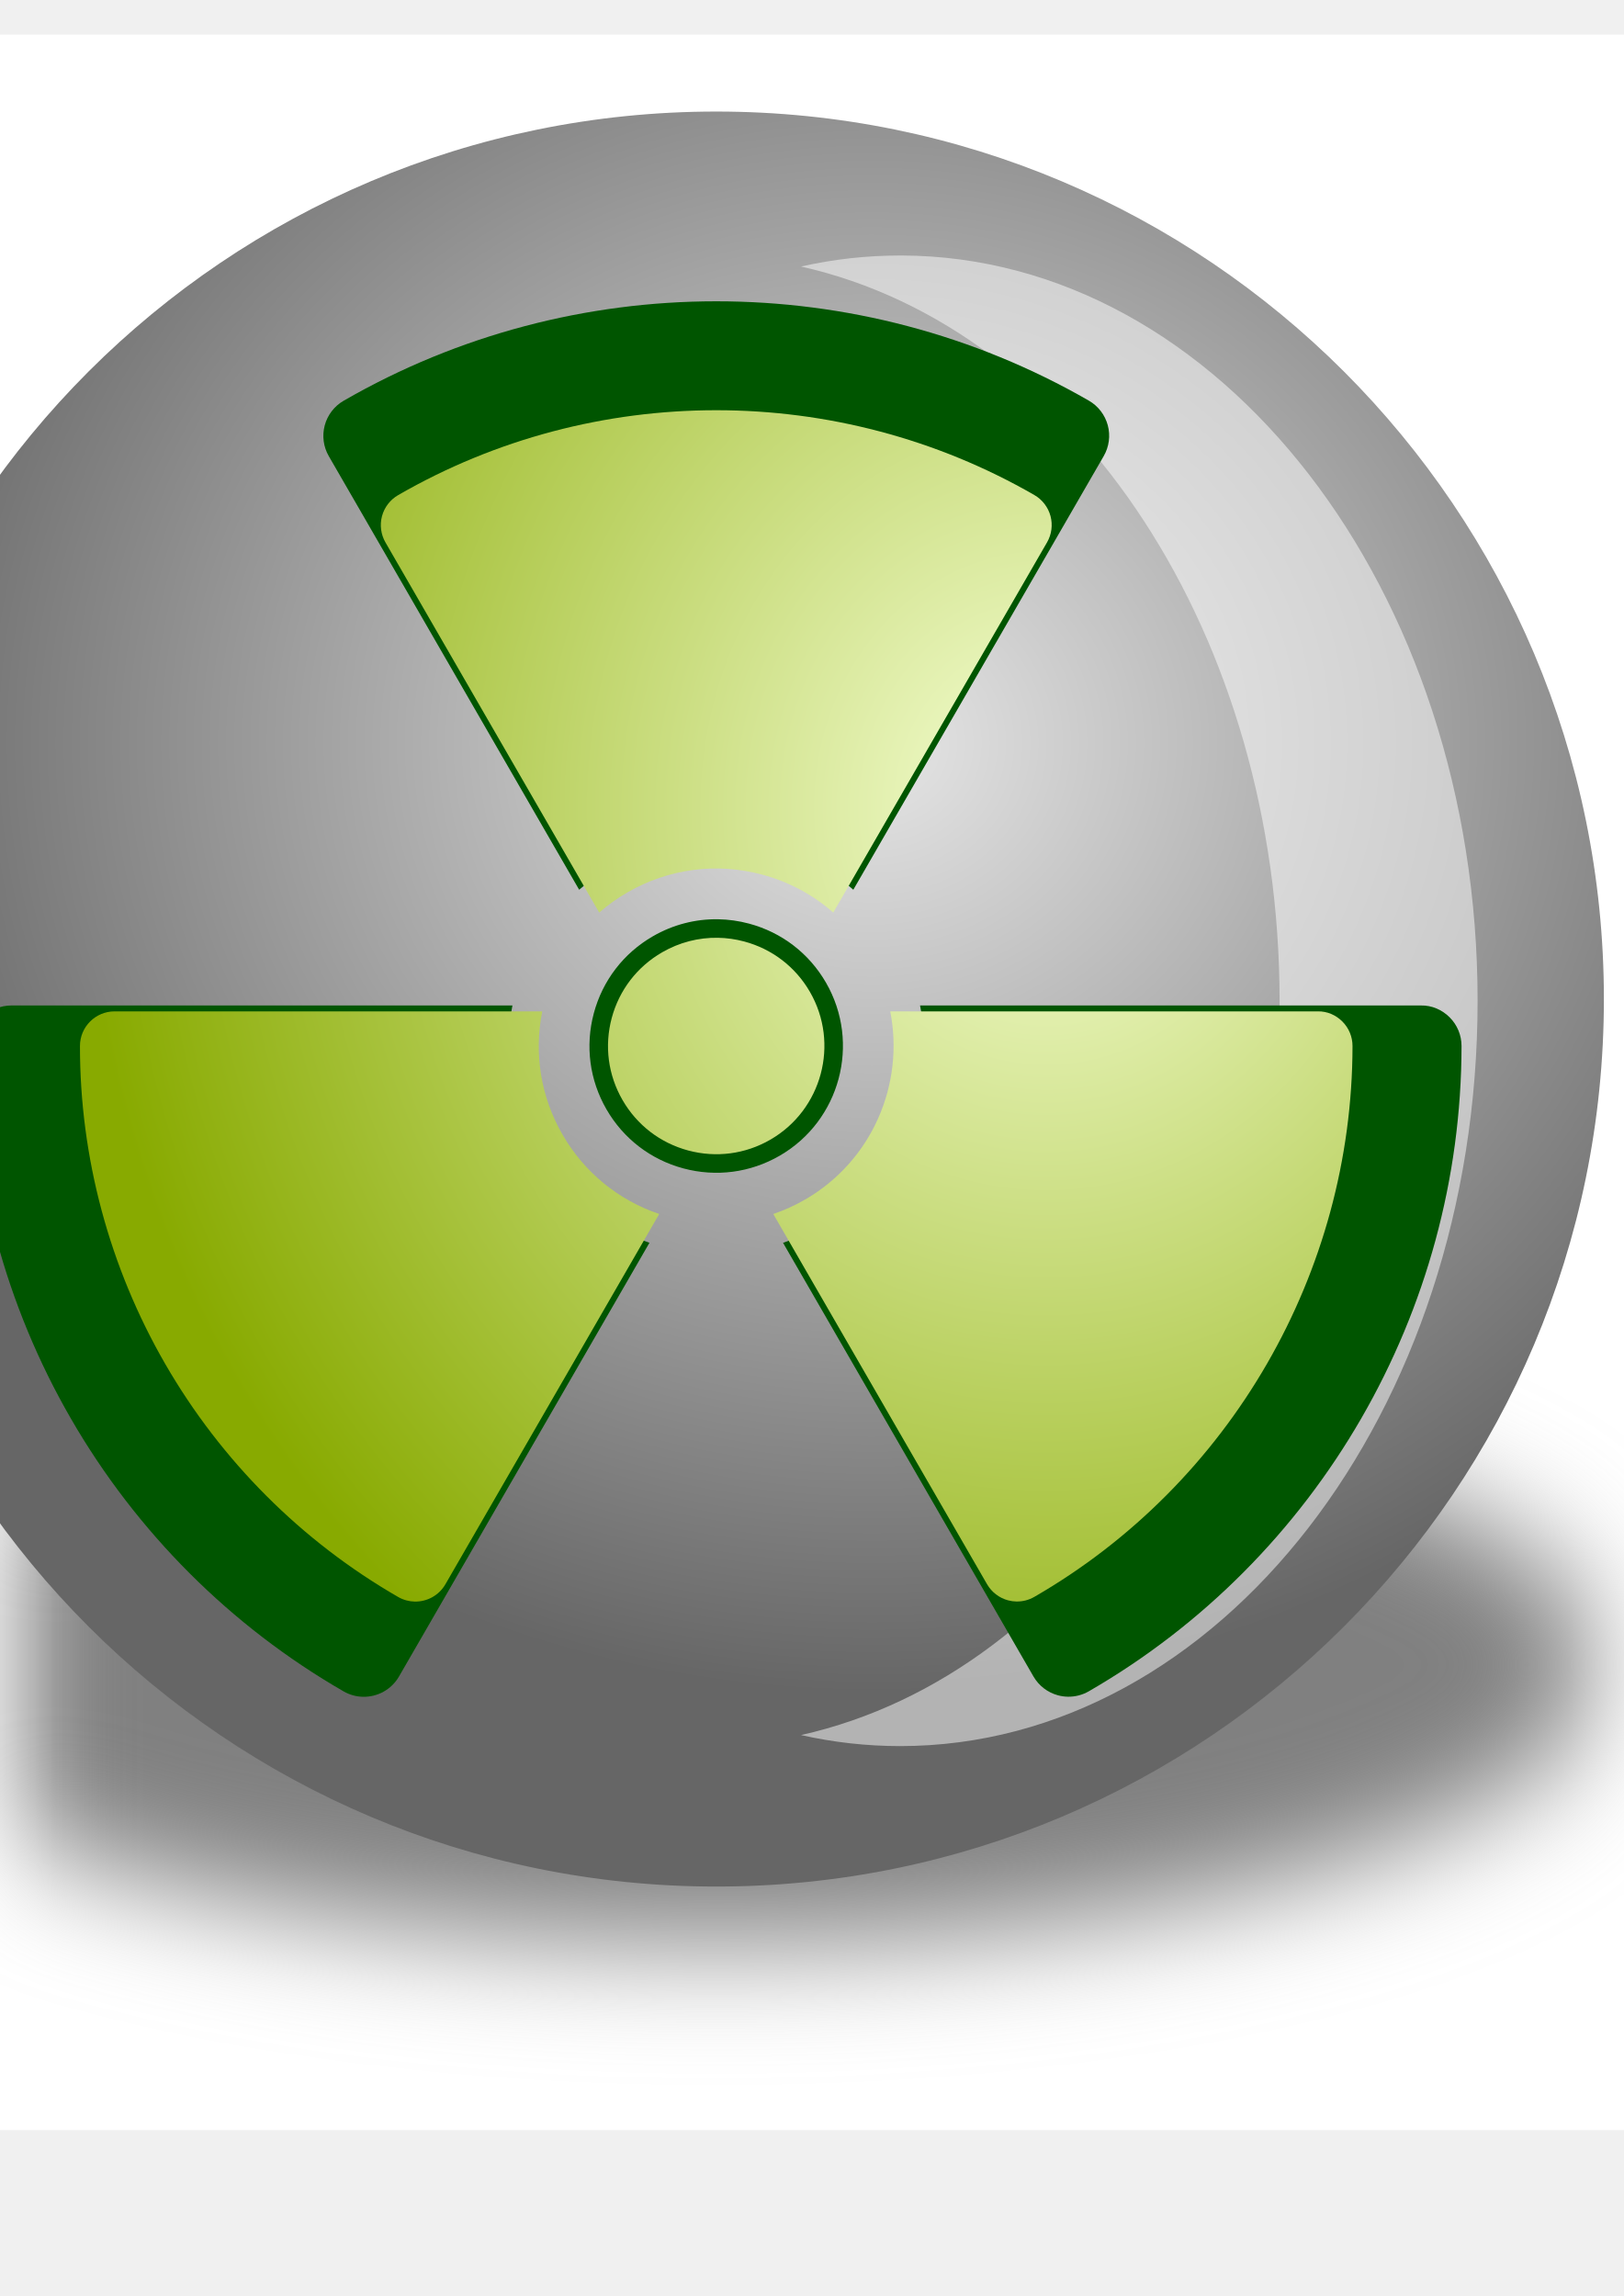
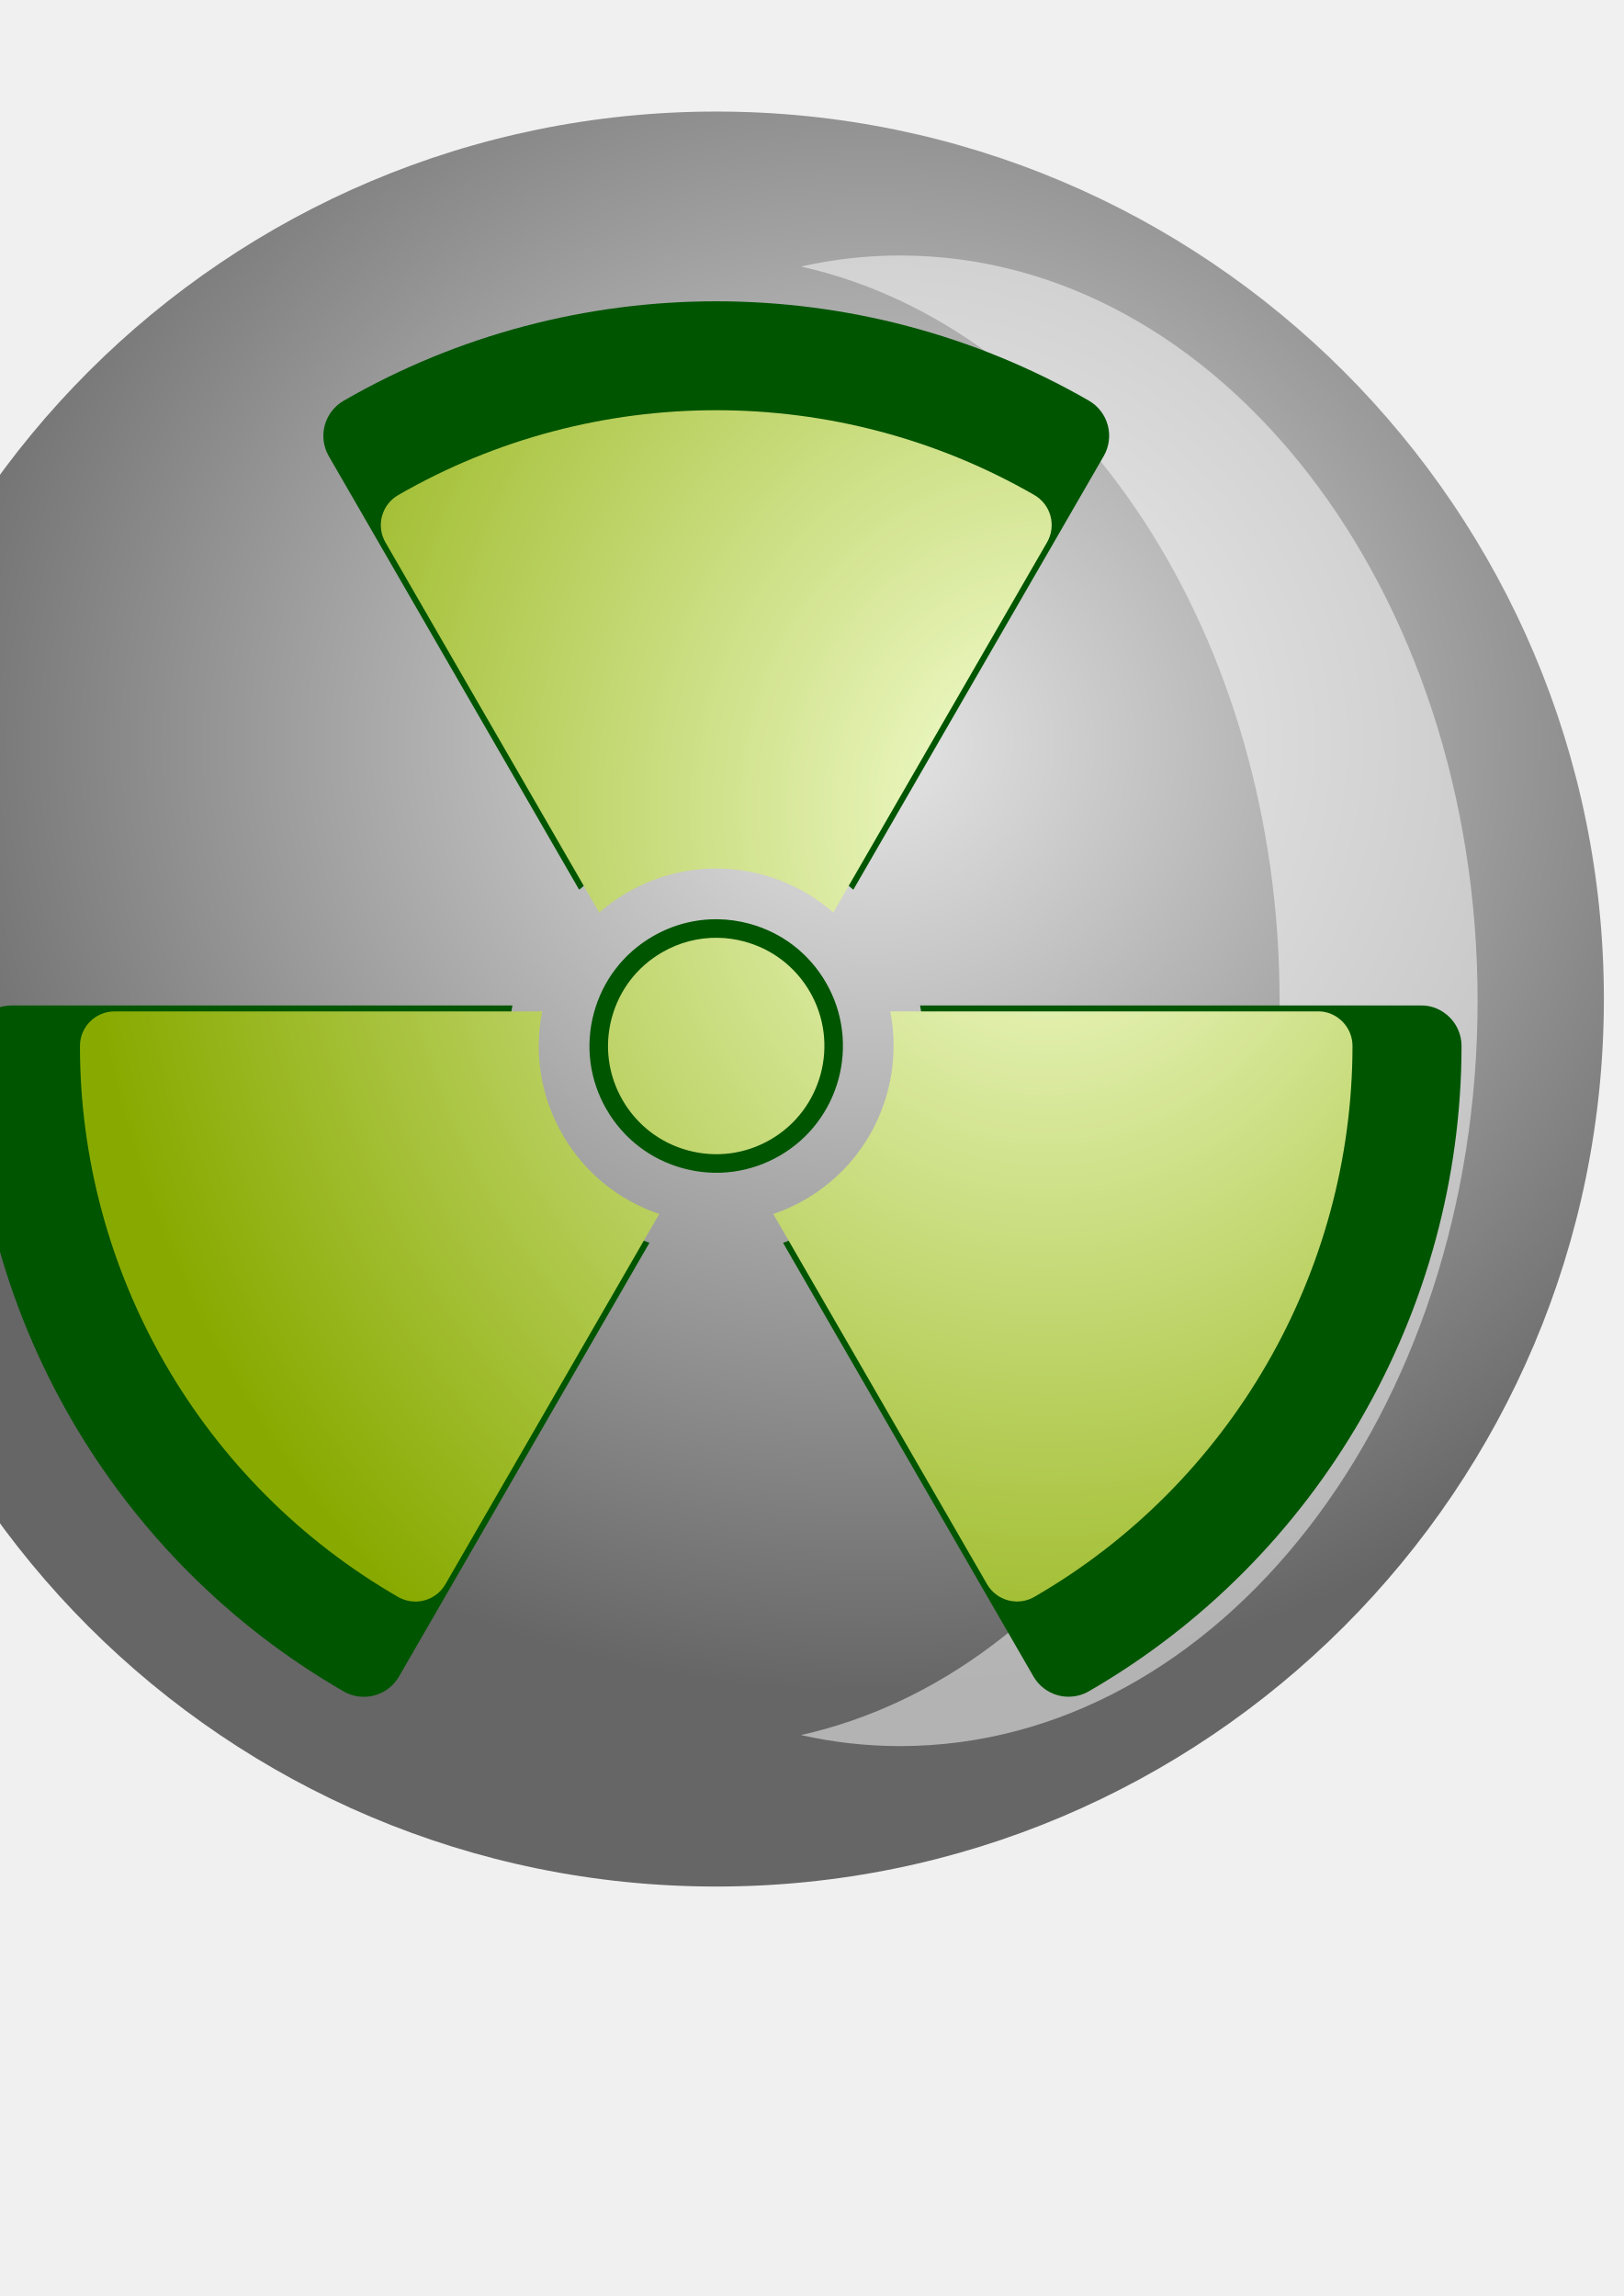
- <svg xmlns="http://www.w3.org/2000/svg" xmlns:xlink="http://www.w3.org/1999/xlink" id="svg8" version="1.1" viewBox="0 0 210 297" height="297mm" width="210mm">
+ <svg xmlns="http://www.w3.org/2000/svg" xmlns:xlink="http://www.w3.org/1999/xlink" width="210mm" height="297mm" viewBox="0 0 210 297" version="1.1" id="svg8">
  <defs id="defs2">
    <linearGradient id="linearGradient1274">
-       <stop id="stop1270" offset="0" style="stop-color:#f6ffd5;stop-opacity:1" />
-       <stop id="stop1272" offset="1" style="stop-color:#88aa00;stop-opacity:1" />
+       <stop style="stop-color:#f6ffd5;stop-opacity:1" offset="0" id="stop1270" />
+       <stop style="stop-color:#88aa00;stop-opacity:1" offset="1" id="stop1272" />
    </linearGradient>
    <linearGradient id="linearGradient1266">
-       <stop id="stop1262" offset="0" style="stop-color:#e6e6e6;stop-opacity:1" />
-       <stop id="stop1264" offset="1" style="stop-color:#666666;stop-opacity:1" />
+       <stop style="stop-color:#e6e6e6;stop-opacity:1" offset="0" id="stop1262" />
+       <stop style="stop-color:#666666;stop-opacity:1" offset="1" id="stop1264" />
    </linearGradient>
-     <filter height="1.521" y="-0.26" width="1.163" x="-0.081" id="filter1062" style="color-interpolation-filters:sRGB">
-       <feGaussianBlur id="feGaussianBlur1064" stdDeviation="4.644" />
-     </filter>
-     <radialGradient gradientTransform="matrix(1.17154,0,0,1.070175,-11.45542,-1.435133)" gradientUnits="userSpaceOnUse" r="68.555" fy="87.474" fx="112.067" cy="87.474" cx="112.067" id="radialGradient1268" xlink:href="#linearGradient1266" />
-     <radialGradient gradientUnits="userSpaceOnUse" gradientTransform="matrix(1.515341,0,0,1.674751,-113.3257,-48.59829)" r="148.511" fy="90.071" fx="223.673" cy="90.071" cx="223.673" id="radialGradient1276" xlink:href="#linearGradient1274" />
-     <radialGradient xlink:href="#linearGradient1274" id="radialGradient889" gradientUnits="userSpaceOnUse" gradientTransform="matrix(1.515341,0,0,1.674751,-113.3257,-48.59829)" cx="223.673" cy="90.071" fx="223.673" fy="90.071" r="148.511" />
-     <radialGradient xlink:href="#linearGradient1274" id="radialGradient891" gradientUnits="userSpaceOnUse" gradientTransform="matrix(1.515341,0,0,1.674751,-113.3257,-48.59829)" cx="223.673" cy="90.071" fx="223.673" fy="90.071" r="148.511" />
-     <radialGradient xlink:href="#linearGradient1274" id="radialGradient893" gradientUnits="userSpaceOnUse" gradientTransform="matrix(1.515341,0,0,1.674751,-113.3257,-48.59829)" cx="223.673" cy="90.071" fx="223.673" fy="90.071" r="148.511" />
-     <radialGradient xlink:href="#linearGradient1274" id="radialGradient895" gradientUnits="userSpaceOnUse" gradientTransform="matrix(1.515341,0,0,1.674751,-113.3257,-48.59829)" cx="223.673" cy="90.071" fx="223.673" fy="90.071" r="148.511" />
-     <radialGradient xlink:href="#linearGradient1274" id="radialGradient897" gradientUnits="userSpaceOnUse" gradientTransform="matrix(1.515341,0,0,1.674751,-113.3257,-48.59829)" cx="223.673" cy="90.071" fx="223.673" fy="90.071" r="148.511" />
-     <radialGradient xlink:href="#linearGradient1274" id="radialGradient899" gradientUnits="userSpaceOnUse" gradientTransform="matrix(1.515341,0,0,1.674751,-113.3257,-48.59829)" cx="223.673" cy="90.071" fx="223.673" fy="90.071" r="148.511" />
-     <radialGradient xlink:href="#linearGradient1274" id="radialGradient901" gradientUnits="userSpaceOnUse" gradientTransform="matrix(1.515341,0,0,1.674751,-113.3257,-48.59829)" cx="223.673" cy="90.071" fx="223.673" fy="90.071" r="148.511" />
-     <radialGradient xlink:href="#linearGradient1274" id="radialGradient903" gradientUnits="userSpaceOnUse" gradientTransform="matrix(1.515341,0,0,1.674751,-113.3257,-48.59829)" cx="223.673" cy="90.071" fx="223.673" fy="90.071" r="148.511" />
-     <radialGradient xlink:href="#linearGradient1274" id="radialGradient905" gradientUnits="userSpaceOnUse" gradientTransform="matrix(1.515341,0,0,1.674751,-113.3257,-48.59829)" cx="223.673" cy="90.071" fx="223.673" fy="90.071" r="148.511" />
-     <radialGradient xlink:href="#linearGradient1274" id="radialGradient907" gradientUnits="userSpaceOnUse" gradientTransform="matrix(1.515341,0,0,1.674751,-113.3257,-48.59829)" cx="223.673" cy="90.071" fx="223.673" fy="90.071" r="148.511" />
-     <radialGradient xlink:href="#linearGradient1274" id="radialGradient909" gradientUnits="userSpaceOnUse" gradientTransform="matrix(1.515341,0,0,1.674751,-113.3257,-48.59829)" cx="223.673" cy="90.071" fx="223.673" fy="90.071" r="148.511" />
-     <radialGradient xlink:href="#linearGradient1274" id="radialGradient911" gradientUnits="userSpaceOnUse" gradientTransform="matrix(1.515341,0,0,1.674751,-113.3257,-48.59829)" cx="223.673" cy="90.071" fx="223.673" fy="90.071" r="148.511" />
-     <radialGradient xlink:href="#linearGradient1274" id="radialGradient913" gradientUnits="userSpaceOnUse" gradientTransform="matrix(1.515341,0,0,1.674751,-113.3257,-48.59829)" cx="223.673" cy="90.071" fx="223.673" fy="90.071" r="148.511" />
-     <radialGradient xlink:href="#linearGradient1274" id="radialGradient915" gradientUnits="userSpaceOnUse" gradientTransform="matrix(1.515341,0,0,1.674751,-113.3257,-48.59829)" cx="223.673" cy="90.071" fx="223.673" fy="90.071" r="148.511" />
-     <radialGradient xlink:href="#linearGradient1274" id="radialGradient917" gradientUnits="userSpaceOnUse" gradientTransform="matrix(1.515341,0,0,1.674751,-113.3257,-48.59829)" cx="223.673" cy="90.071" fx="223.673" fy="90.071" r="148.511" />
-     <radialGradient xlink:href="#linearGradient1274" id="radialGradient919" gradientUnits="userSpaceOnUse" gradientTransform="matrix(1.515341,0,0,1.674751,-113.3257,-48.59829)" cx="223.673" cy="90.071" fx="223.673" fy="90.071" r="148.511" />
-     <radialGradient xlink:href="#linearGradient1274" id="radialGradient921" gradientUnits="userSpaceOnUse" gradientTransform="matrix(1.515341,0,0,1.674751,-113.3257,-48.59829)" cx="223.673" cy="90.071" fx="223.673" fy="90.071" r="148.511" />
-     <radialGradient xlink:href="#linearGradient1274" id="radialGradient923" gradientUnits="userSpaceOnUse" gradientTransform="matrix(1.515341,0,0,1.674751,-113.3257,-48.59829)" cx="223.673" cy="90.071" fx="223.673" fy="90.071" r="148.511" />
-     <radialGradient xlink:href="#linearGradient1274" id="radialGradient925" gradientUnits="userSpaceOnUse" gradientTransform="matrix(1.515341,0,0,1.674751,-113.3257,-48.59829)" cx="223.673" cy="90.071" fx="223.673" fy="90.071" r="148.511" />
-     <radialGradient xlink:href="#linearGradient1274" id="radialGradient927" gradientUnits="userSpaceOnUse" gradientTransform="matrix(1.515341,0,0,1.674751,-113.3257,-48.59829)" cx="223.673" cy="90.071" fx="223.673" fy="90.071" r="148.511" />
-     <radialGradient xlink:href="#linearGradient1274" id="radialGradient929" gradientUnits="userSpaceOnUse" gradientTransform="matrix(1.515341,0,0,1.674751,-113.3257,-48.59829)" cx="223.673" cy="90.071" fx="223.673" fy="90.071" r="148.511" />
-     <radialGradient xlink:href="#linearGradient1274" id="radialGradient931" gradientUnits="userSpaceOnUse" gradientTransform="matrix(1.515341,0,0,1.674751,-113.3257,-48.59829)" cx="223.673" cy="90.071" fx="223.673" fy="90.071" r="148.511" />
+     <radialGradient xlink:href="#linearGradient1266" id="radialGradient1268" cx="112.067" cy="87.474" fx="112.067" fy="87.474" r="68.555" gradientUnits="userSpaceOnUse" gradientTransform="matrix(1.961867,0,0,1.792121,-107.086,-60.65149)" />
+     <radialGradient xlink:href="#linearGradient1274" id="radialGradient1276" cx="223.673" cy="90.071" fx="223.673" fy="90.071" r="148.511" gradientTransform="matrix(1.515341,0,0,1.674751,-113.3257,-48.59829)" gradientUnits="userSpaceOnUse" />
+     <radialGradient r="148.511" fy="90.071" fx="223.673" cy="90.071" cx="223.673" gradientTransform="matrix(1.515341,0,0,1.674751,-113.3257,-48.59829)" gradientUnits="userSpaceOnUse" id="radialGradient889" xlink:href="#linearGradient1274" />
+     <radialGradient r="148.511" fy="90.071" fx="223.673" cy="90.071" cx="223.673" gradientTransform="matrix(1.515341,0,0,1.674751,-113.3257,-48.59829)" gradientUnits="userSpaceOnUse" id="radialGradient891" xlink:href="#linearGradient1274" />
+     <radialGradient r="148.511" fy="90.071" fx="223.673" cy="90.071" cx="223.673" gradientTransform="matrix(1.515341,0,0,1.674751,-113.3257,-48.59829)" gradientUnits="userSpaceOnUse" id="radialGradient893" xlink:href="#linearGradient1274" />
+     <radialGradient r="148.511" fy="90.071" fx="223.673" cy="90.071" cx="223.673" gradientTransform="matrix(1.515341,0,0,1.674751,-113.3257,-48.59829)" gradientUnits="userSpaceOnUse" id="radialGradient895" xlink:href="#linearGradient1274" />
+     <radialGradient r="148.511" fy="90.071" fx="223.673" cy="90.071" cx="223.673" gradientTransform="matrix(1.515341,0,0,1.674751,-113.3257,-48.59829)" gradientUnits="userSpaceOnUse" id="radialGradient897" xlink:href="#linearGradient1274" />
+     <radialGradient r="148.511" fy="90.071" fx="223.673" cy="90.071" cx="223.673" gradientTransform="matrix(1.515341,0,0,1.674751,-113.3257,-48.59829)" gradientUnits="userSpaceOnUse" id="radialGradient899" xlink:href="#linearGradient1274" />
+     <radialGradient r="148.511" fy="90.071" fx="223.673" cy="90.071" cx="223.673" gradientTransform="matrix(1.515341,0,0,1.674751,-113.3257,-48.59829)" gradientUnits="userSpaceOnUse" id="radialGradient901" xlink:href="#linearGradient1274" />
+     <radialGradient r="148.511" fy="90.071" fx="223.673" cy="90.071" cx="223.673" gradientTransform="matrix(1.515341,0,0,1.674751,-113.3257,-48.59829)" gradientUnits="userSpaceOnUse" id="radialGradient903" xlink:href="#linearGradient1274" />
+     <radialGradient r="148.511" fy="90.071" fx="223.673" cy="90.071" cx="223.673" gradientTransform="matrix(1.515341,0,0,1.674751,-113.3257,-48.59829)" gradientUnits="userSpaceOnUse" id="radialGradient905" xlink:href="#linearGradient1274" />
+     <radialGradient r="148.511" fy="90.071" fx="223.673" cy="90.071" cx="223.673" gradientTransform="matrix(1.515341,0,0,1.674751,-113.3257,-48.59829)" gradientUnits="userSpaceOnUse" id="radialGradient907" xlink:href="#linearGradient1274" />
+     <radialGradient r="148.511" fy="90.071" fx="223.673" cy="90.071" cx="223.673" gradientTransform="matrix(1.515341,0,0,1.674751,-113.3257,-48.59829)" gradientUnits="userSpaceOnUse" id="radialGradient909" xlink:href="#linearGradient1274" />
+     <radialGradient r="148.511" fy="90.071" fx="223.673" cy="90.071" cx="223.673" gradientTransform="matrix(1.515341,0,0,1.674751,-113.3257,-48.59829)" gradientUnits="userSpaceOnUse" id="radialGradient911" xlink:href="#linearGradient1274" />
+     <radialGradient r="148.511" fy="90.071" fx="223.673" cy="90.071" cx="223.673" gradientTransform="matrix(1.515341,0,0,1.674751,-113.3257,-48.59829)" gradientUnits="userSpaceOnUse" id="radialGradient913" xlink:href="#linearGradient1274" />
+     <radialGradient r="148.511" fy="90.071" fx="223.673" cy="90.071" cx="223.673" gradientTransform="matrix(1.515341,0,0,1.674751,-113.3257,-48.59829)" gradientUnits="userSpaceOnUse" id="radialGradient915" xlink:href="#linearGradient1274" />
+     <radialGradient r="148.511" fy="90.071" fx="223.673" cy="90.071" cx="223.673" gradientTransform="matrix(1.515341,0,0,1.674751,-113.3257,-48.59829)" gradientUnits="userSpaceOnUse" id="radialGradient917" xlink:href="#linearGradient1274" />
+     <radialGradient r="148.511" fy="90.071" fx="223.673" cy="90.071" cx="223.673" gradientTransform="matrix(1.515341,0,0,1.674751,-113.3257,-48.59829)" gradientUnits="userSpaceOnUse" id="radialGradient919" xlink:href="#linearGradient1274" />
+     <radialGradient r="148.511" fy="90.071" fx="223.673" cy="90.071" cx="223.673" gradientTransform="matrix(1.515341,0,0,1.674751,-113.3257,-48.59829)" gradientUnits="userSpaceOnUse" id="radialGradient921" xlink:href="#linearGradient1274" />
+     <radialGradient r="148.511" fy="90.071" fx="223.673" cy="90.071" cx="223.673" gradientTransform="matrix(1.515341,0,0,1.674751,-113.3257,-48.59829)" gradientUnits="userSpaceOnUse" id="radialGradient923" xlink:href="#linearGradient1274" />
+     <radialGradient r="148.511" fy="90.071" fx="223.673" cy="90.071" cx="223.673" gradientTransform="matrix(1.515341,0,0,1.674751,-113.3257,-48.59829)" gradientUnits="userSpaceOnUse" id="radialGradient925" xlink:href="#linearGradient1274" />
+     <radialGradient r="148.511" fy="90.071" fx="223.673" cy="90.071" cx="223.673" gradientTransform="matrix(1.515341,0,0,1.674751,-113.3257,-48.59829)" gradientUnits="userSpaceOnUse" id="radialGradient927" xlink:href="#linearGradient1274" />
+     <radialGradient r="148.511" fy="90.071" fx="223.673" cy="90.071" cx="223.673" gradientTransform="matrix(1.515341,0,0,1.674751,-113.3257,-48.59829)" gradientUnits="userSpaceOnUse" id="radialGradient929" xlink:href="#linearGradient1274" />
+     <radialGradient r="148.511" fy="90.071" fx="223.673" cy="90.071" cx="223.673" gradientTransform="matrix(1.515341,0,0,1.674751,-113.3257,-48.59829)" gradientUnits="userSpaceOnUse" id="radialGradient931" xlink:href="#linearGradient1274" />
  </defs>
  <g id="layer1">
-     <rect style="opacity:1;fill:#ffffff;stroke-width:3.039;stroke-linecap:square" id="rect933" width="270.887" height="271.062" x="-42.81" y="4.477" />
-     <g transform="matrix(1.674605,0,0,1.674605,-87.90268,-58.24821)" id="g984">
-       <path id="circle921" style="fill:#808080;stroke-width:1.123;stroke-linecap:square;filter:url(#filter1062)" d="m 107.476,141.961 a 68.555,21.412 0 0 0 -68.222,21.412 68.555,21.412 0 0 0 68.554,21.413 68.555,21.412 0 0 0 68.554,-21.413 68.555,21.412 0 0 0 -68.554,-21.412 68.555,21.412 0 0 0 -0.333,0 z" />
-       <circle style="fill:url(#radialGradient1268);fill-opacity:1;stroke-width:2.01;stroke-linecap:square" id="path840" cx="107.809" cy="111.955" r="68.555" />
-       <path id="path833" style="opacity:0.502;fill:#ffffff;stroke-width:2.178;stroke-linecap:square" d="m 122.107,54.518 a 44.606,57.572 0 0 1 44.503,57.572 44.606,57.572 0 0 1 -44.606,57.571 44.606,57.572 0 0 1 -7.647,-0.852 44.606,57.572 0 0 0 36.96,-56.719 44.606,57.572 0 0 0 -36.96,-56.719 44.606,57.572 0 0 1 7.647,-0.852 44.606,57.572 0 0 1 0.103,0 z" />
-       <g id="g915" transform="matrix(0.3875907,0,0,0.3875907,50.24705,54.39346)" style="fill:#005500">
-         <g id="g854" style="fill:#005500">
-           <g id="g852" style="fill:#005500">
-             <g id="g850" style="fill:#005500">
-               <path id="path842" d="m 170.381,145.244 c -3.373,-5.842 -8.818,-10.02 -15.334,-11.766 -2.031,-0.545 -4.091,-0.832 -6.139,-0.868 -4.525,-0.079 -9.003,1.069 -13.023,3.391 -5.842,3.373 -10.021,8.818 -11.767,15.334 -1.746,6.516 -0.85,13.321 2.523,19.164 3.373,5.841 8.818,10.02 15.334,11.766 6.519,1.747 13.322,0.85 19.164,-2.523 12.058,-6.964 16.204,-22.439 9.242,-34.498 z" style="fill:#005500" />
-               <path id="path844" d="m 121.196,126.724 c 2.022,-1.766 4.23,-3.348 6.607,-4.721 9.579,-5.532 20.74,-7 31.427,-4.138 6.242,1.673 11.878,4.715 16.595,8.859 l 49.899,-86.428 c 1.072,-1.858 1.362,-4.065 0.807,-6.137 -0.557,-2.071 -1.913,-3.836 -3.771,-4.907 C 176.924,2.845 120.024,2.854 74.264,29.273 c -1.857,1.072 -3.211,2.837 -3.766,4.907 -0.554,2.07 -0.264,4.276 0.808,6.132 z" style="fill:#005500" />
-               <path id="path846" d="m 294.658,152.16 c -1.515,-1.518 -3.548,-2.409 -5.717,-2.37 l -99.82,0.001 c 3.351,16.918 -4.157,34.857 -19.903,43.949 -2.377,1.373 -4.854,2.485 -7.395,3.354 l 49.894,86.418 c 1.072,1.857 2.837,3.211 4.907,3.766 0.642,0.172 1.297,0.262 1.951,0.274 1.454,0.025 2.901,-0.342 4.181,-1.081 45.759,-26.419 74.216,-75.692 74.266,-128.59 0.003,-2.147 -0.847,-4.205 -2.364,-5.721 z" style="fill:#005500" />
-               <path id="path848" d="m 112.643,178.579 c -5.078,-8.795 -6.721,-18.921 -4.743,-28.789 H 8.081 c -4.461,0 -8.076,3.613 -8.081,8.074 -0.025,25.97 6.861,51.646 19.913,74.254 13.052,22.608 31.846,41.409 54.348,54.373 1.228,0.707 2.563,1.055 3.886,1.078 2.842,0.05 5.625,-1.404 7.147,-4.04 l 49.91,-86.445 c -9.536,-3.223 -17.483,-9.71 -22.561,-18.505 z" style="fill:#005500" />
+     <g id="g1010">
+       <circle r="114.802" cy="129.232" cx="92.634" id="path840" style="fill:url(#radialGradient1268);fill-opacity:1;stroke-width:3.366;stroke-linecap:square" />
+       <path d="m 116.578,33.049 a 74.698,96.41 0 0 1 74.525,96.41 74.698,96.41 0 0 1 -74.697,96.409 74.698,96.41 0 0 1 -12.805,-1.427 74.698,96.41 0 0 0 61.893,-94.982 74.698,96.41 0 0 0 -61.894,-94.983 74.698,96.41 0 0 1 12.806,-1.427 74.698,96.41 0 0 1 0.173,0 z" style="opacity:0.502;fill:#ffffff;stroke-width:3.647;stroke-linecap:square" id="path833" />
+       <g style="fill:#005500" transform="matrix(0.6490613,0,0,0.6490613,-3.758726,32.83934)" id="g915">
+         <g style="fill:#005500" id="g854">
+           <g style="fill:#005500" id="g852">
+             <g style="fill:#005500" id="g850">
+               <path style="fill:#005500" d="m 170.381,145.244 c -3.373,-5.842 -8.818,-10.02 -15.334,-11.766 -2.031,-0.545 -4.091,-0.832 -6.139,-0.868 -4.525,-0.079 -9.003,1.069 -13.023,3.391 -5.842,3.373 -10.021,8.818 -11.767,15.334 -1.746,6.516 -0.85,13.321 2.523,19.164 3.373,5.841 8.818,10.02 15.334,11.766 6.519,1.747 13.322,0.85 19.164,-2.523 12.058,-6.964 16.204,-22.439 9.242,-34.498 z" id="path842" />
+               <path style="fill:#005500" d="m 121.196,126.724 c 2.022,-1.766 4.23,-3.348 6.607,-4.721 9.579,-5.532 20.74,-7 31.427,-4.138 6.242,1.673 11.878,4.715 16.595,8.859 l 49.899,-86.428 c 1.072,-1.858 1.362,-4.065 0.807,-6.137 -0.557,-2.071 -1.913,-3.836 -3.771,-4.907 C 176.924,2.845 120.024,2.854 74.264,29.273 c -1.857,1.072 -3.211,2.837 -3.766,4.907 -0.554,2.07 -0.264,4.276 0.808,6.132 z" id="path844" />
+               <path style="fill:#005500" d="m 294.658,152.16 c -1.515,-1.518 -3.548,-2.409 -5.717,-2.37 l -99.82,0.001 c 3.351,16.918 -4.157,34.857 -19.903,43.949 -2.377,1.373 -4.854,2.485 -7.395,3.354 l 49.894,86.418 c 1.072,1.857 2.837,3.211 4.907,3.766 0.642,0.172 1.297,0.262 1.951,0.274 1.454,0.025 2.901,-0.342 4.181,-1.081 45.759,-26.419 74.216,-75.692 74.266,-128.59 0.003,-2.147 -0.847,-4.205 -2.364,-5.721 z" id="path846" />
+               <path style="fill:#005500" d="m 112.643,178.579 c -5.078,-8.795 -6.721,-18.921 -4.743,-28.789 H 8.081 c -4.461,0 -8.076,3.613 -8.081,8.074 -0.025,25.97 6.861,51.646 19.913,74.254 13.052,22.608 31.846,41.409 54.348,54.373 1.228,0.707 2.563,1.055 3.886,1.078 2.842,0.05 5.625,-1.404 7.147,-4.04 l 49.91,-86.445 c -9.536,-3.223 -17.483,-9.71 -22.561,-18.505 z" id="path848" />
            </g>
          </g>
        </g>
-         <g id="g856" style="fill:#005500" />
-         <g id="g858" style="fill:#005500" />
-         <g id="g860" style="fill:#005500" />
-         <g id="g862" style="fill:#005500" />
-         <g id="g864" style="fill:#005500" />
-         <g id="g866" style="fill:#005500" />
-         <g id="g868" style="fill:#005500" />
-         <g id="g870" style="fill:#005500" />
-         <g id="g872" style="fill:#005500" />
-         <g id="g874" style="fill:#005500" />
-         <g id="g876" style="fill:#005500" />
-         <g id="g878" style="fill:#005500" />
-         <g id="g880" style="fill:#005500" />
-         <g id="g882" style="fill:#005500" />
-         <g id="g884" style="fill:#005500" />
+         <g style="fill:#005500" id="g856" />
+         <g style="fill:#005500" id="g858" />
+         <g style="fill:#005500" id="g860" />
+         <g style="fill:#005500" id="g862" />
+         <g style="fill:#005500" id="g864" />
+         <g style="fill:#005500" id="g866" />
+         <g style="fill:#005500" id="g868" />
+         <g style="fill:#005500" id="g870" />
+         <g style="fill:#005500" id="g872" />
+         <g style="fill:#005500" id="g874" />
+         <g style="fill:#005500" id="g876" />
+         <g style="fill:#005500" id="g878" />
+         <g style="fill:#005500" id="g880" />
+         <g style="fill:#005500" id="g882" />
+         <g style="fill:#005500" id="g884" />
      </g>
-       <g transform="matrix(0.330892,0,0,0.330892,58.66743,63.34304)" id="g1166" style="fill:url(#radialGradient1276);fill-opacity:1">
-         <g id="g1134" style="fill:url(#radialGradient901);fill-opacity:1">
-           <g id="g1132" style="fill:url(#radialGradient899);fill-opacity:1">
-             <g id="g1130" style="fill:url(#radialGradient897);fill-opacity:1">
-               <path d="m 170.381,145.244 c -3.373,-5.842 -8.818,-10.02 -15.334,-11.766 -2.031,-0.545 -4.091,-0.832 -6.139,-0.868 -4.525,-0.079 -9.003,1.069 -13.023,3.391 -5.842,3.373 -10.021,8.818 -11.767,15.334 -1.746,6.516 -0.85,13.321 2.523,19.164 3.373,5.841 8.818,10.02 15.334,11.766 6.519,1.747 13.322,0.85 19.164,-2.523 12.058,-6.964 16.204,-22.439 9.242,-34.498 z" id="path1122" style="fill:url(#radialGradient889);fill-opacity:1" />
-               <path d="m 121.196,126.724 c 2.022,-1.766 4.23,-3.348 6.607,-4.721 9.579,-5.532 20.74,-7 31.427,-4.138 6.242,1.673 11.878,4.715 16.595,8.859 l 49.899,-86.428 c 1.072,-1.858 1.362,-4.065 0.807,-6.137 -0.557,-2.071 -1.913,-3.836 -3.771,-4.907 C 176.924,2.845 120.024,2.854 74.264,29.273 c -1.857,1.072 -3.211,2.837 -3.766,4.907 -0.554,2.07 -0.264,4.276 0.808,6.132 z" id="path1124" style="fill:url(#radialGradient891);fill-opacity:1" />
-               <path d="m 294.658,152.16 c -1.515,-1.518 -3.548,-2.409 -5.717,-2.37 l -99.82,0.001 c 3.351,16.918 -4.157,34.857 -19.903,43.949 -2.377,1.373 -4.854,2.485 -7.395,3.354 l 49.894,86.418 c 1.072,1.857 2.837,3.211 4.907,3.766 0.642,0.172 1.297,0.262 1.951,0.274 1.454,0.025 2.901,-0.342 4.181,-1.081 45.759,-26.419 74.216,-75.692 74.266,-128.59 0.003,-2.147 -0.847,-4.205 -2.364,-5.721 z" id="path1126" style="fill:url(#radialGradient893);fill-opacity:1" />
-               <path d="m 112.643,178.579 c -5.078,-8.795 -6.721,-18.921 -4.743,-28.789 H 8.081 c -4.461,0 -8.076,3.613 -8.081,8.074 -0.025,25.97 6.861,51.646 19.913,74.254 13.052,22.608 31.846,41.409 54.348,54.373 1.228,0.707 2.563,1.055 3.886,1.078 2.842,0.05 5.625,-1.404 7.147,-4.04 l 49.91,-86.445 c -9.536,-3.223 -17.483,-9.71 -22.561,-18.505 z" id="path1128" style="fill:url(#radialGradient895);fill-opacity:1" />
+       <g style="fill:url(#radialGradient1276);fill-opacity:1" id="g1166" transform="matrix(0.5541133,0,0,0.5541133,10.34208,47.82635)">
+         <g style="fill:url(#radialGradient901);fill-opacity:1" id="g1134">
+           <g style="fill:url(#radialGradient899);fill-opacity:1" id="g1132">
+             <g style="fill:url(#radialGradient897);fill-opacity:1" id="g1130">
+               <path style="fill:url(#radialGradient889);fill-opacity:1" id="path1122" d="m 170.381,145.244 c -3.373,-5.842 -8.818,-10.02 -15.334,-11.766 -2.031,-0.545 -4.091,-0.832 -6.139,-0.868 -4.525,-0.079 -9.003,1.069 -13.023,3.391 -5.842,3.373 -10.021,8.818 -11.767,15.334 -1.746,6.516 -0.85,13.321 2.523,19.164 3.373,5.841 8.818,10.02 15.334,11.766 6.519,1.747 13.322,0.85 19.164,-2.523 12.058,-6.964 16.204,-22.439 9.242,-34.498 z" />
+               <path style="fill:url(#radialGradient891);fill-opacity:1" id="path1124" d="m 121.196,126.724 c 2.022,-1.766 4.23,-3.348 6.607,-4.721 9.579,-5.532 20.74,-7 31.427,-4.138 6.242,1.673 11.878,4.715 16.595,8.859 l 49.899,-86.428 c 1.072,-1.858 1.362,-4.065 0.807,-6.137 -0.557,-2.071 -1.913,-3.836 -3.771,-4.907 C 176.924,2.845 120.024,2.854 74.264,29.273 c -1.857,1.072 -3.211,2.837 -3.766,4.907 -0.554,2.07 -0.264,4.276 0.808,6.132 z" />
+               <path style="fill:url(#radialGradient893);fill-opacity:1" id="path1126" d="m 294.658,152.16 c -1.515,-1.518 -3.548,-2.409 -5.717,-2.37 l -99.82,0.001 c 3.351,16.918 -4.157,34.857 -19.903,43.949 -2.377,1.373 -4.854,2.485 -7.395,3.354 l 49.894,86.418 c 1.072,1.857 2.837,3.211 4.907,3.766 0.642,0.172 1.297,0.262 1.951,0.274 1.454,0.025 2.901,-0.342 4.181,-1.081 45.759,-26.419 74.216,-75.692 74.266,-128.59 0.003,-2.147 -0.847,-4.205 -2.364,-5.721 z" />
+               <path style="fill:url(#radialGradient895);fill-opacity:1" id="path1128" d="m 112.643,178.579 c -5.078,-8.795 -6.721,-18.921 -4.743,-28.789 H 8.081 c -4.461,0 -8.076,3.613 -8.081,8.074 -0.025,25.97 6.861,51.646 19.913,74.254 13.052,22.608 31.846,41.409 54.348,54.373 1.228,0.707 2.563,1.055 3.886,1.078 2.842,0.05 5.625,-1.404 7.147,-4.04 l 49.91,-86.445 c -9.536,-3.223 -17.483,-9.71 -22.561,-18.505 z" />
            </g>
          </g>
        </g>
-         <g id="g1136" style="fill:url(#radialGradient903);fill-opacity:1" />
-         <g id="g1138" style="fill:url(#radialGradient905);fill-opacity:1" />
-         <g id="g1140" style="fill:url(#radialGradient907);fill-opacity:1" />
-         <g id="g1142" style="fill:url(#radialGradient909);fill-opacity:1" />
-         <g id="g1144" style="fill:url(#radialGradient911);fill-opacity:1" />
-         <g id="g1146" style="fill:url(#radialGradient913);fill-opacity:1" />
-         <g id="g1148" style="fill:url(#radialGradient915);fill-opacity:1" />
-         <g id="g1150" style="fill:url(#radialGradient917);fill-opacity:1" />
-         <g id="g1152" style="fill:url(#radialGradient919);fill-opacity:1" />
-         <g id="g1154" style="fill:url(#radialGradient921);fill-opacity:1" />
-         <g id="g1156" style="fill:url(#radialGradient923);fill-opacity:1" />
-         <g id="g1158" style="fill:url(#radialGradient925);fill-opacity:1" />
-         <g id="g1160" style="fill:url(#radialGradient927);fill-opacity:1" />
-         <g id="g1162" style="fill:url(#radialGradient929);fill-opacity:1" />
-         <g id="g1164" style="fill:url(#radialGradient931);fill-opacity:1" />
+         <g style="fill:url(#radialGradient903);fill-opacity:1" id="g1136" />
+         <g style="fill:url(#radialGradient905);fill-opacity:1" id="g1138" />
+         <g style="fill:url(#radialGradient907);fill-opacity:1" id="g1140" />
+         <g style="fill:url(#radialGradient909);fill-opacity:1" id="g1142" />
+         <g style="fill:url(#radialGradient911);fill-opacity:1" id="g1144" />
+         <g style="fill:url(#radialGradient913);fill-opacity:1" id="g1146" />
+         <g style="fill:url(#radialGradient915);fill-opacity:1" id="g1148" />
+         <g style="fill:url(#radialGradient917);fill-opacity:1" id="g1150" />
+         <g style="fill:url(#radialGradient919);fill-opacity:1" id="g1152" />
+         <g style="fill:url(#radialGradient921);fill-opacity:1" id="g1154" />
+         <g style="fill:url(#radialGradient923);fill-opacity:1" id="g1156" />
+         <g style="fill:url(#radialGradient925);fill-opacity:1" id="g1158" />
+         <g style="fill:url(#radialGradient927);fill-opacity:1" id="g1160" />
+         <g style="fill:url(#radialGradient929);fill-opacity:1" id="g1162" />
+         <g style="fill:url(#radialGradient931);fill-opacity:1" id="g1164" />
      </g>
    </g>
  </g>
</svg>
